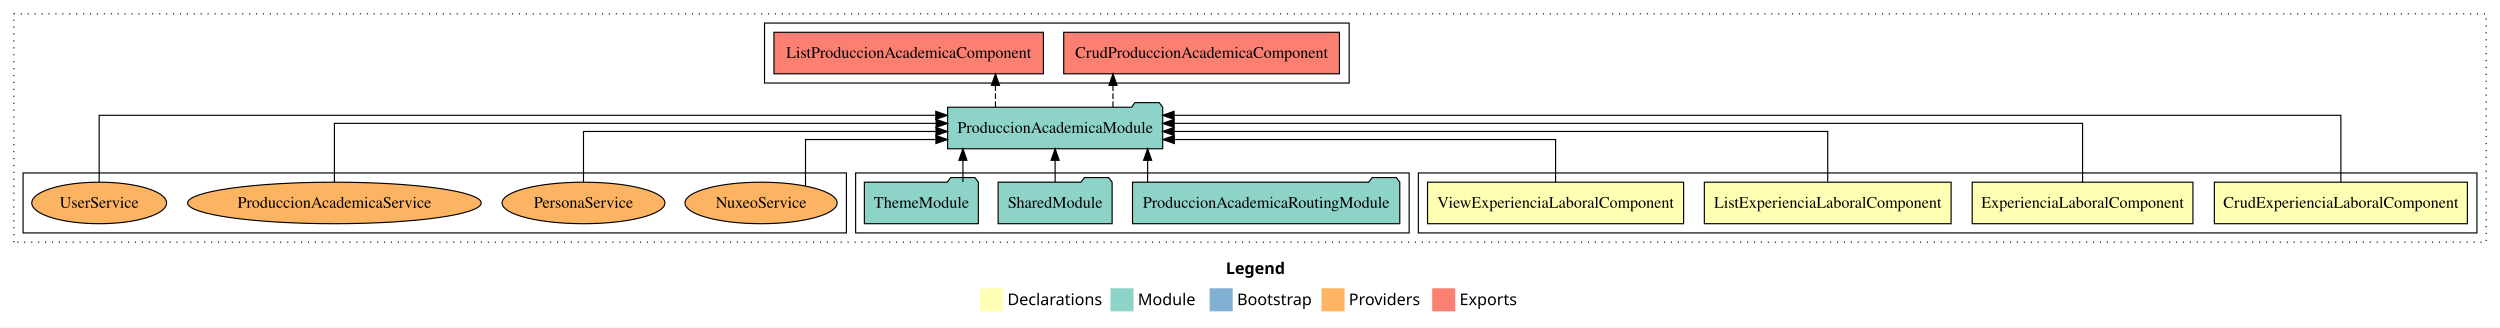
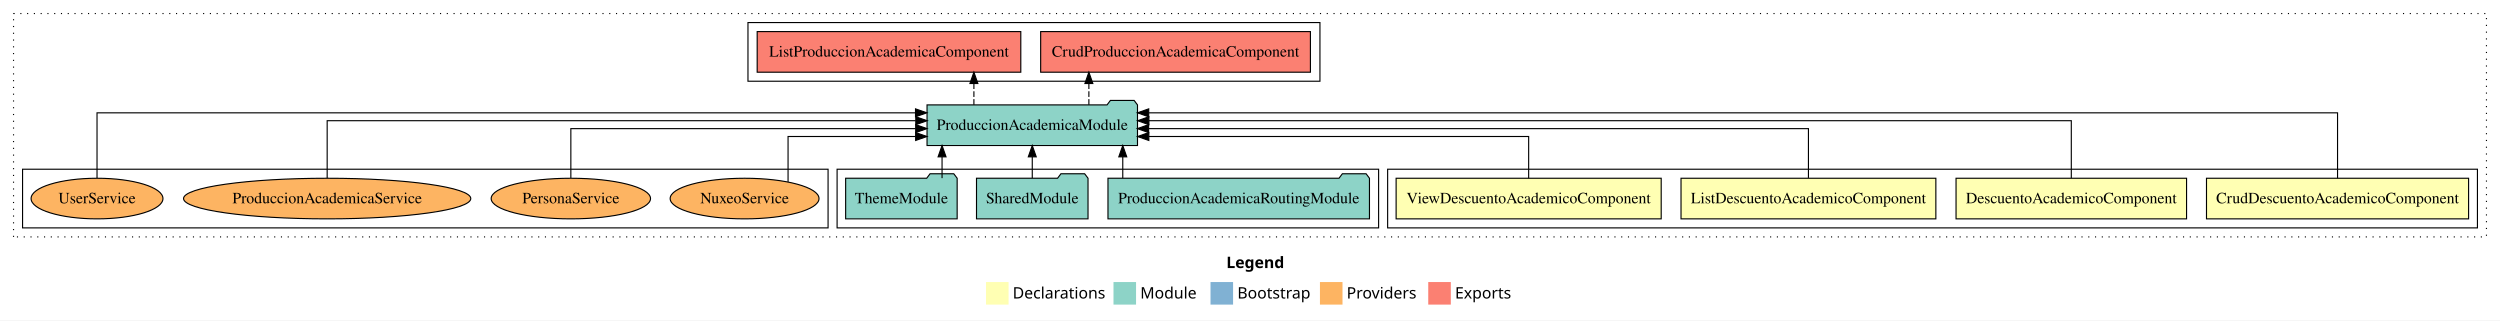
- <svg xmlns="http://www.w3.org/2000/svg" width="2168pt" height="284pt" viewBox="0.00 0.00 2168.00 284.00">
+ <svg xmlns="http://www.w3.org/2000/svg" width="2216pt" height="284pt" viewBox="0.00 0.00 2216.00 284.00">
  <g id="graph0" class="graph" transform="scale(1 1) rotate(0) translate(4 280)">
-     <polygon fill="#ffffff" stroke="transparent" points="-4,4 -4,-280 2164,-280 2164,4 -4,4" />
-     <text text-anchor="start" x="1059.009" y="-42.4" font-family="sans-serif" font-weight="bold" font-size="14.00" fill="#000000">Legend</text>
-     <polygon fill="#ffffb3" stroke="transparent" points="846,-10 846,-30 866,-30 866,-10 846,-10" />
-     <text text-anchor="start" x="869.629" y="-15.4" font-family="sans-serif" font-size="14.00" fill="#000000">  Declarations</text>
-     <polygon fill="#8dd3c7" stroke="transparent" points="959,-10 959,-30 979,-30 979,-10 959,-10" />
-     <text text-anchor="start" x="982.725" y="-15.4" font-family="sans-serif" font-size="14.00" fill="#000000">  Module</text>
-     <polygon fill="#80b1d3" stroke="transparent" points="1045,-10 1045,-30 1065,-30 1065,-10 1045,-10" />
-     <text text-anchor="start" x="1068.781" y="-15.4" font-family="sans-serif" font-size="14.00" fill="#000000">  Bootstrap</text>
-     <polygon fill="#fdb462" stroke="transparent" points="1142,-10 1142,-30 1162,-30 1162,-10 1142,-10" />
-     <text text-anchor="start" x="1165.673" y="-15.4" font-family="sans-serif" font-size="14.00" fill="#000000">  Providers</text>
-     <polygon fill="#fb8072" stroke="transparent" points="1238,-10 1238,-30 1258,-30 1258,-10 1238,-10" />
-     <text text-anchor="start" x="1261.726" y="-15.4" font-family="sans-serif" font-size="14.00" fill="#000000">  Exports</text>
+     <polygon fill="#ffffff" stroke="transparent" points="-4,4 -4,-280 2212,-280 2212,4 -4,4" />
+     <text text-anchor="start" x="1083.009" y="-42.4" font-family="sans-serif" font-weight="bold" font-size="14.00" fill="#000000">Legend</text>
+     <polygon fill="#ffffb3" stroke="transparent" points="870,-10 870,-30 890,-30 890,-10 870,-10" />
+     <text text-anchor="start" x="893.629" y="-15.4" font-family="sans-serif" font-size="14.00" fill="#000000">  Declarations</text>
+     <polygon fill="#8dd3c7" stroke="transparent" points="983,-10 983,-30 1003,-30 1003,-10 983,-10" />
+     <text text-anchor="start" x="1006.725" y="-15.4" font-family="sans-serif" font-size="14.00" fill="#000000">  Module</text>
+     <polygon fill="#80b1d3" stroke="transparent" points="1069,-10 1069,-30 1089,-30 1089,-10 1069,-10" />
+     <text text-anchor="start" x="1092.781" y="-15.4" font-family="sans-serif" font-size="14.00" fill="#000000">  Bootstrap</text>
+     <polygon fill="#fdb462" stroke="transparent" points="1166,-10 1166,-30 1186,-30 1186,-10 1166,-10" />
+     <text text-anchor="start" x="1189.673" y="-15.4" font-family="sans-serif" font-size="14.00" fill="#000000">  Providers</text>
+     <polygon fill="#fb8072" stroke="transparent" points="1262,-10 1262,-30 1282,-30 1282,-10 1262,-10" />
+     <text text-anchor="start" x="1285.726" y="-15.4" font-family="sans-serif" font-size="14.00" fill="#000000">  Exports</text>
    <g id="clust1" class="cluster">
-       <polygon fill="none" stroke="#000000" stroke-dasharray="1,5" points="8,-70 8,-268 2152,-268 2152,-70 8,-70" />
+       <polygon fill="none" stroke="#000000" stroke-dasharray="1,5" points="8,-70 8,-268 2200,-268 2200,-70 8,-70" />
    </g>
    <g id="clust2" class="cluster">
-       <polygon fill="none" stroke="#000000" points="1226,-78 1226,-130 2144,-130 2144,-78 1226,-78" />
+       <polygon fill="none" stroke="#000000" points="1226,-78 1226,-130 2192,-130 2192,-78 1226,-78" />
    </g>
    <g id="clust7" class="cluster">
      <polygon fill="none" stroke="#000000" points="738,-78 738,-130 1218,-130 1218,-78 738,-78" />
    </g>
    <g id="clust8" class="cluster">
      <polygon fill="none" stroke="#000000" points="659,-208 659,-260 1166,-260 1166,-208 659,-208" />
    </g>
    <g id="clust10" class="cluster">
      <polygon fill="none" stroke="#000000" points="16,-78 16,-130 730,-130 730,-78 16,-78" />
    </g>
    <g id="node1" class="node">
-       <polygon fill="#ffffb3" stroke="#000000" points="2135.716,-122 1916.284,-122 1916.284,-86 2135.716,-86 2135.716,-122" />
-       <text text-anchor="middle" x="2026" y="-99.8" font-family="Times,serif" font-size="14.00" fill="#000000">CrudExperienciaLaboralComponent</text>
+       <polygon fill="#ffffb3" stroke="#000000" points="2184.162,-122 1951.839,-122 1951.839,-86 2184.162,-86 2184.162,-122" />
+       <text text-anchor="middle" x="2068" y="-99.8" font-family="Times,serif" font-size="14.00" fill="#000000">CrudDescuentoAcademicoComponent</text>
    </g>
    <g id="node5" class="node">
      <polygon fill="#8dd3c7" stroke="#000000" points="1004.274,-187 1001.274,-191 980.274,-191 977.274,-187 817.726,-187 817.726,-151 1004.274,-151 1004.274,-187" />
      <text text-anchor="middle" x="911" y="-164.8" font-family="Times,serif" font-size="14.00" fill="#000000">ProduccionAcademicaModule</text>
    </g>
    <g id="edge1" class="edge">
-       <path fill="none" stroke="#000000" d="M2026,-122.011C2026,-144.485 2026,-180 2026,-180 2026,-180 1014.146,-180 1014.146,-180" />
-       <polygon fill="#000000" stroke="#000000" points="1014.146,-176.5 1004.146,-180 1014.146,-183.5 1014.146,-176.5" />
+       <path fill="none" stroke="#000000" d="M2068,-122.011C2068,-144.485 2068,-180 2068,-180 2068,-180 1014.214,-180 1014.214,-180" />
+       <polygon fill="#000000" stroke="#000000" points="1014.214,-176.5 1004.214,-180 1014.214,-183.5 1014.214,-176.5" />
    </g>
    <g id="node2" class="node">
-       <polygon fill="#ffffb3" stroke="#000000" points="1897.718,-122 1706.282,-122 1706.282,-86 1897.718,-86 1897.718,-122" />
-       <text text-anchor="middle" x="1802" y="-99.8" font-family="Times,serif" font-size="14.00" fill="#000000">ExperienciaLaboralComponent</text>
+       <polygon fill="#ffffb3" stroke="#000000" points="1934.164,-122 1729.836,-122 1729.836,-86 1934.164,-86 1934.164,-122" />
+       <text text-anchor="middle" x="1832" y="-99.8" font-family="Times,serif" font-size="14.00" fill="#000000">DescuentoAcademicoComponent</text>
    </g>
    <g id="edge2" class="edge">
-       <path fill="none" stroke="#000000" d="M1802,-122.129C1802,-142.572 1802,-173 1802,-173 1802,-173 1014.25,-173 1014.25,-173" />
-       <polygon fill="#000000" stroke="#000000" points="1014.25,-169.5 1004.25,-173 1014.249,-176.5 1014.25,-169.5" />
+       <path fill="none" stroke="#000000" d="M1832,-122.129C1832,-142.572 1832,-173 1832,-173 1832,-173 1014.379,-173 1014.379,-173" />
+       <polygon fill="#000000" stroke="#000000" points="1014.379,-169.5 1004.379,-173 1014.379,-176.5 1014.379,-169.5" />
    </g>
    <g id="node3" class="node">
-       <polygon fill="#ffffb3" stroke="#000000" points="1687.997,-122 1474.003,-122 1474.003,-86 1687.997,-86 1687.997,-122" />
-       <text text-anchor="middle" x="1581" y="-99.8" font-family="Times,serif" font-size="14.00" fill="#000000">ListExperienciaLaboralComponent</text>
+       <polygon fill="#ffffb3" stroke="#000000" points="1711.943,-122 1486.057,-122 1486.057,-86 1711.943,-86 1711.943,-122" />
+       <text text-anchor="middle" x="1599" y="-99.8" font-family="Times,serif" font-size="14.00" fill="#000000">ListDescuentoAcademicoComponent</text>
    </g>
    <g id="edge3" class="edge">
-       <path fill="none" stroke="#000000" d="M1581,-122.267C1581,-140.555 1581,-166 1581,-166 1581,-166 1014.161,-166 1014.161,-166" />
-       <polygon fill="#000000" stroke="#000000" points="1014.161,-162.5 1004.161,-166 1014.161,-169.5 1014.161,-162.5" />
+       <path fill="none" stroke="#000000" d="M1599,-122.267C1599,-140.555 1599,-166 1599,-166 1599,-166 1014.144,-166 1014.144,-166" />
+       <polygon fill="#000000" stroke="#000000" points="1014.144,-162.5 1004.144,-166 1014.144,-169.5 1014.144,-162.5" />
    </g>
    <g id="node4" class="node">
-       <polygon fill="#ffffb3" stroke="#000000" points="1456.037,-122 1233.963,-122 1233.963,-86 1456.037,-86 1456.037,-122" />
-       <text text-anchor="middle" x="1345" y="-99.8" font-family="Times,serif" font-size="14.00" fill="#000000">ViewExperienciaLaboralComponent</text>
+       <polygon fill="#ffffb3" stroke="#000000" points="1468.483,-122 1233.517,-122 1233.517,-86 1468.483,-86 1468.483,-122" />
+       <text text-anchor="middle" x="1351" y="-99.8" font-family="Times,serif" font-size="14.00" fill="#000000">ViewDescuentoAcademicoComponent</text>
    </g>
    <g id="edge4" class="edge">
-       <path fill="none" stroke="#000000" d="M1345,-122.009C1345,-138.049 1345,-159 1345,-159 1345,-159 1014.37,-159 1014.37,-159" />
-       <polygon fill="#000000" stroke="#000000" points="1014.37,-155.5 1004.37,-159 1014.37,-162.5 1014.37,-155.5" />
+       <path fill="none" stroke="#000000" d="M1351,-122.009C1351,-138.049 1351,-159 1351,-159 1351,-159 1014.313,-159 1014.313,-159" />
+       <polygon fill="#000000" stroke="#000000" points="1014.313,-155.5 1004.313,-159 1014.313,-162.5 1014.313,-155.5" />
    </g>
    <g id="node9" class="node">
      <polygon fill="#fb8072" stroke="#000000" points="1157.554,-252 918.446,-252 918.446,-216 1157.554,-216 1157.554,-252" />
      <text text-anchor="middle" x="1038" y="-229.8" font-family="Times,serif" font-size="14.00" fill="#000000">CrudProduccionAcademicaComponent </text>
    </g>
    <g id="edge8" class="edge">
      <path fill="none" stroke="#000000" stroke-dasharray="5,2" d="M961.18,-187.106C961.18,-187.106 961.18,-205.991 961.18,-205.991" />
      <polygon fill="#000000" stroke="#000000" points="957.68,-205.991 961.18,-215.991 964.68,-205.991 957.68,-205.991" />
    </g>
    <g id="node10" class="node">
      <polygon fill="#fb8072" stroke="#000000" points="900.835,-252 667.165,-252 667.165,-216 900.835,-216 900.835,-252" />
      <text text-anchor="middle" x="784" y="-229.8" font-family="Times,serif" font-size="14.00" fill="#000000">ListProduccionAcademicaComponent </text>
    </g>
    <g id="edge9" class="edge">
      <path fill="none" stroke="#000000" stroke-dasharray="5,2" d="M859.265,-187.106C859.265,-187.106 859.265,-205.991 859.265,-205.991" />
      <polygon fill="#000000" stroke="#000000" points="855.765,-205.991 859.265,-215.991 862.765,-205.991 855.765,-205.991" />
    </g>
    <g id="node6" class="node">
      <polygon fill="#8dd3c7" stroke="#000000" points="1209.892,-122 1206.892,-126 1185.892,-126 1182.892,-122 978.108,-122 978.108,-86 1209.892,-86 1209.892,-122" />
      <text text-anchor="middle" x="1094" y="-99.8" font-family="Times,serif" font-size="14.00" fill="#000000">ProduccionAcademicaRoutingModule</text>
    </g>
    <g id="edge5" class="edge">
      <path fill="none" stroke="#000000" d="M991.221,-122.106C991.221,-122.106 991.221,-140.991 991.221,-140.991" />
      <polygon fill="#000000" stroke="#000000" points="987.721,-140.991 991.221,-150.991 994.721,-140.991 987.721,-140.991" />
    </g>
    <g id="node7" class="node">
      <polygon fill="#8dd3c7" stroke="#000000" points="960.423,-122 957.423,-126 936.423,-126 933.423,-122 861.577,-122 861.577,-86 960.423,-86 960.423,-122" />
      <text text-anchor="middle" x="911" y="-99.8" font-family="Times,serif" font-size="14.00" fill="#000000">SharedModule</text>
    </g>
    <g id="edge6" class="edge">
      <path fill="none" stroke="#000000" d="M911,-122.106C911,-122.106 911,-140.991 911,-140.991" />
      <polygon fill="#000000" stroke="#000000" points="907.5,-140.991 911,-150.991 914.5,-140.991 907.5,-140.991" />
    </g>
    <g id="node8" class="node">
      <polygon fill="#8dd3c7" stroke="#000000" points="844.423,-122 841.423,-126 820.423,-126 817.423,-122 745.577,-122 745.577,-86 844.423,-86 844.423,-122" />
      <text text-anchor="middle" x="795" y="-99.8" font-family="Times,serif" font-size="14.00" fill="#000000">ThemeModule</text>
    </g>
    <g id="edge7" class="edge">
      <path fill="none" stroke="#000000" d="M831.037,-122.106C831.037,-122.106 831.037,-140.991 831.037,-140.991" />
      <polygon fill="#000000" stroke="#000000" points="827.537,-140.991 831.037,-150.991 834.537,-140.991 827.537,-140.991" />
    </g>
    <g id="node11" class="node">
      <ellipse fill="#fdb462" stroke="#000000" cx="656" cy="-104" rx="65.972" ry="18" />
      <text text-anchor="middle" x="656" y="-99.8" font-family="Times,serif" font-size="14.00" fill="#000000">NuxeoService</text>
    </g>
    <g id="edge10" class="edge">
      <path fill="none" stroke="#000000" d="M694.534,-118.739C694.534,-135.031 694.534,-159 694.534,-159 694.534,-159 807.628,-159 807.628,-159" />
      <polygon fill="#000000" stroke="#000000" points="807.628,-162.5 817.628,-159 807.628,-155.5 807.628,-162.5" />
    </g>
    <g id="node12" class="node">
      <ellipse fill="#fdb462" stroke="#000000" cx="502" cy="-104" rx="70.622" ry="18" />
      <text text-anchor="middle" x="502" y="-99.8" font-family="Times,serif" font-size="14.00" fill="#000000">PersonaService</text>
    </g>
    <g id="edge11" class="edge">
      <path fill="none" stroke="#000000" d="M502,-122.267C502,-140.555 502,-166 502,-166 502,-166 807.68,-166 807.68,-166" />
      <polygon fill="#000000" stroke="#000000" points="807.68,-169.5 817.68,-166 807.68,-162.5 807.68,-169.5" />
    </g>
    <g id="node13" class="node">
      <ellipse fill="#fdb462" stroke="#000000" cx="286" cy="-104" rx="127.307" ry="18" />
      <text text-anchor="middle" x="286" y="-99.8" font-family="Times,serif" font-size="14.00" fill="#000000">ProduccionAcademicaService</text>
    </g>
    <g id="edge12" class="edge">
      <path fill="none" stroke="#000000" d="M286,-122.129C286,-142.572 286,-173 286,-173 286,-173 807.769,-173 807.769,-173" />
      <polygon fill="#000000" stroke="#000000" points="807.769,-176.5 817.769,-173 807.769,-169.5 807.769,-176.5" />
    </g>
    <g id="node14" class="node">
      <ellipse fill="#fdb462" stroke="#000000" cx="82" cy="-104" rx="58.441" ry="18" />
      <text text-anchor="middle" x="82" y="-99.8" font-family="Times,serif" font-size="14.00" fill="#000000">UserService</text>
    </g>
    <g id="edge13" class="edge">
      <path fill="none" stroke="#000000" d="M82,-122.011C82,-144.485 82,-180 82,-180 82,-180 807.515,-180 807.515,-180" />
      <polygon fill="#000000" stroke="#000000" points="807.515,-183.5 817.515,-180 807.515,-176.5 807.515,-183.5" />
    </g>
  </g>
</svg>
